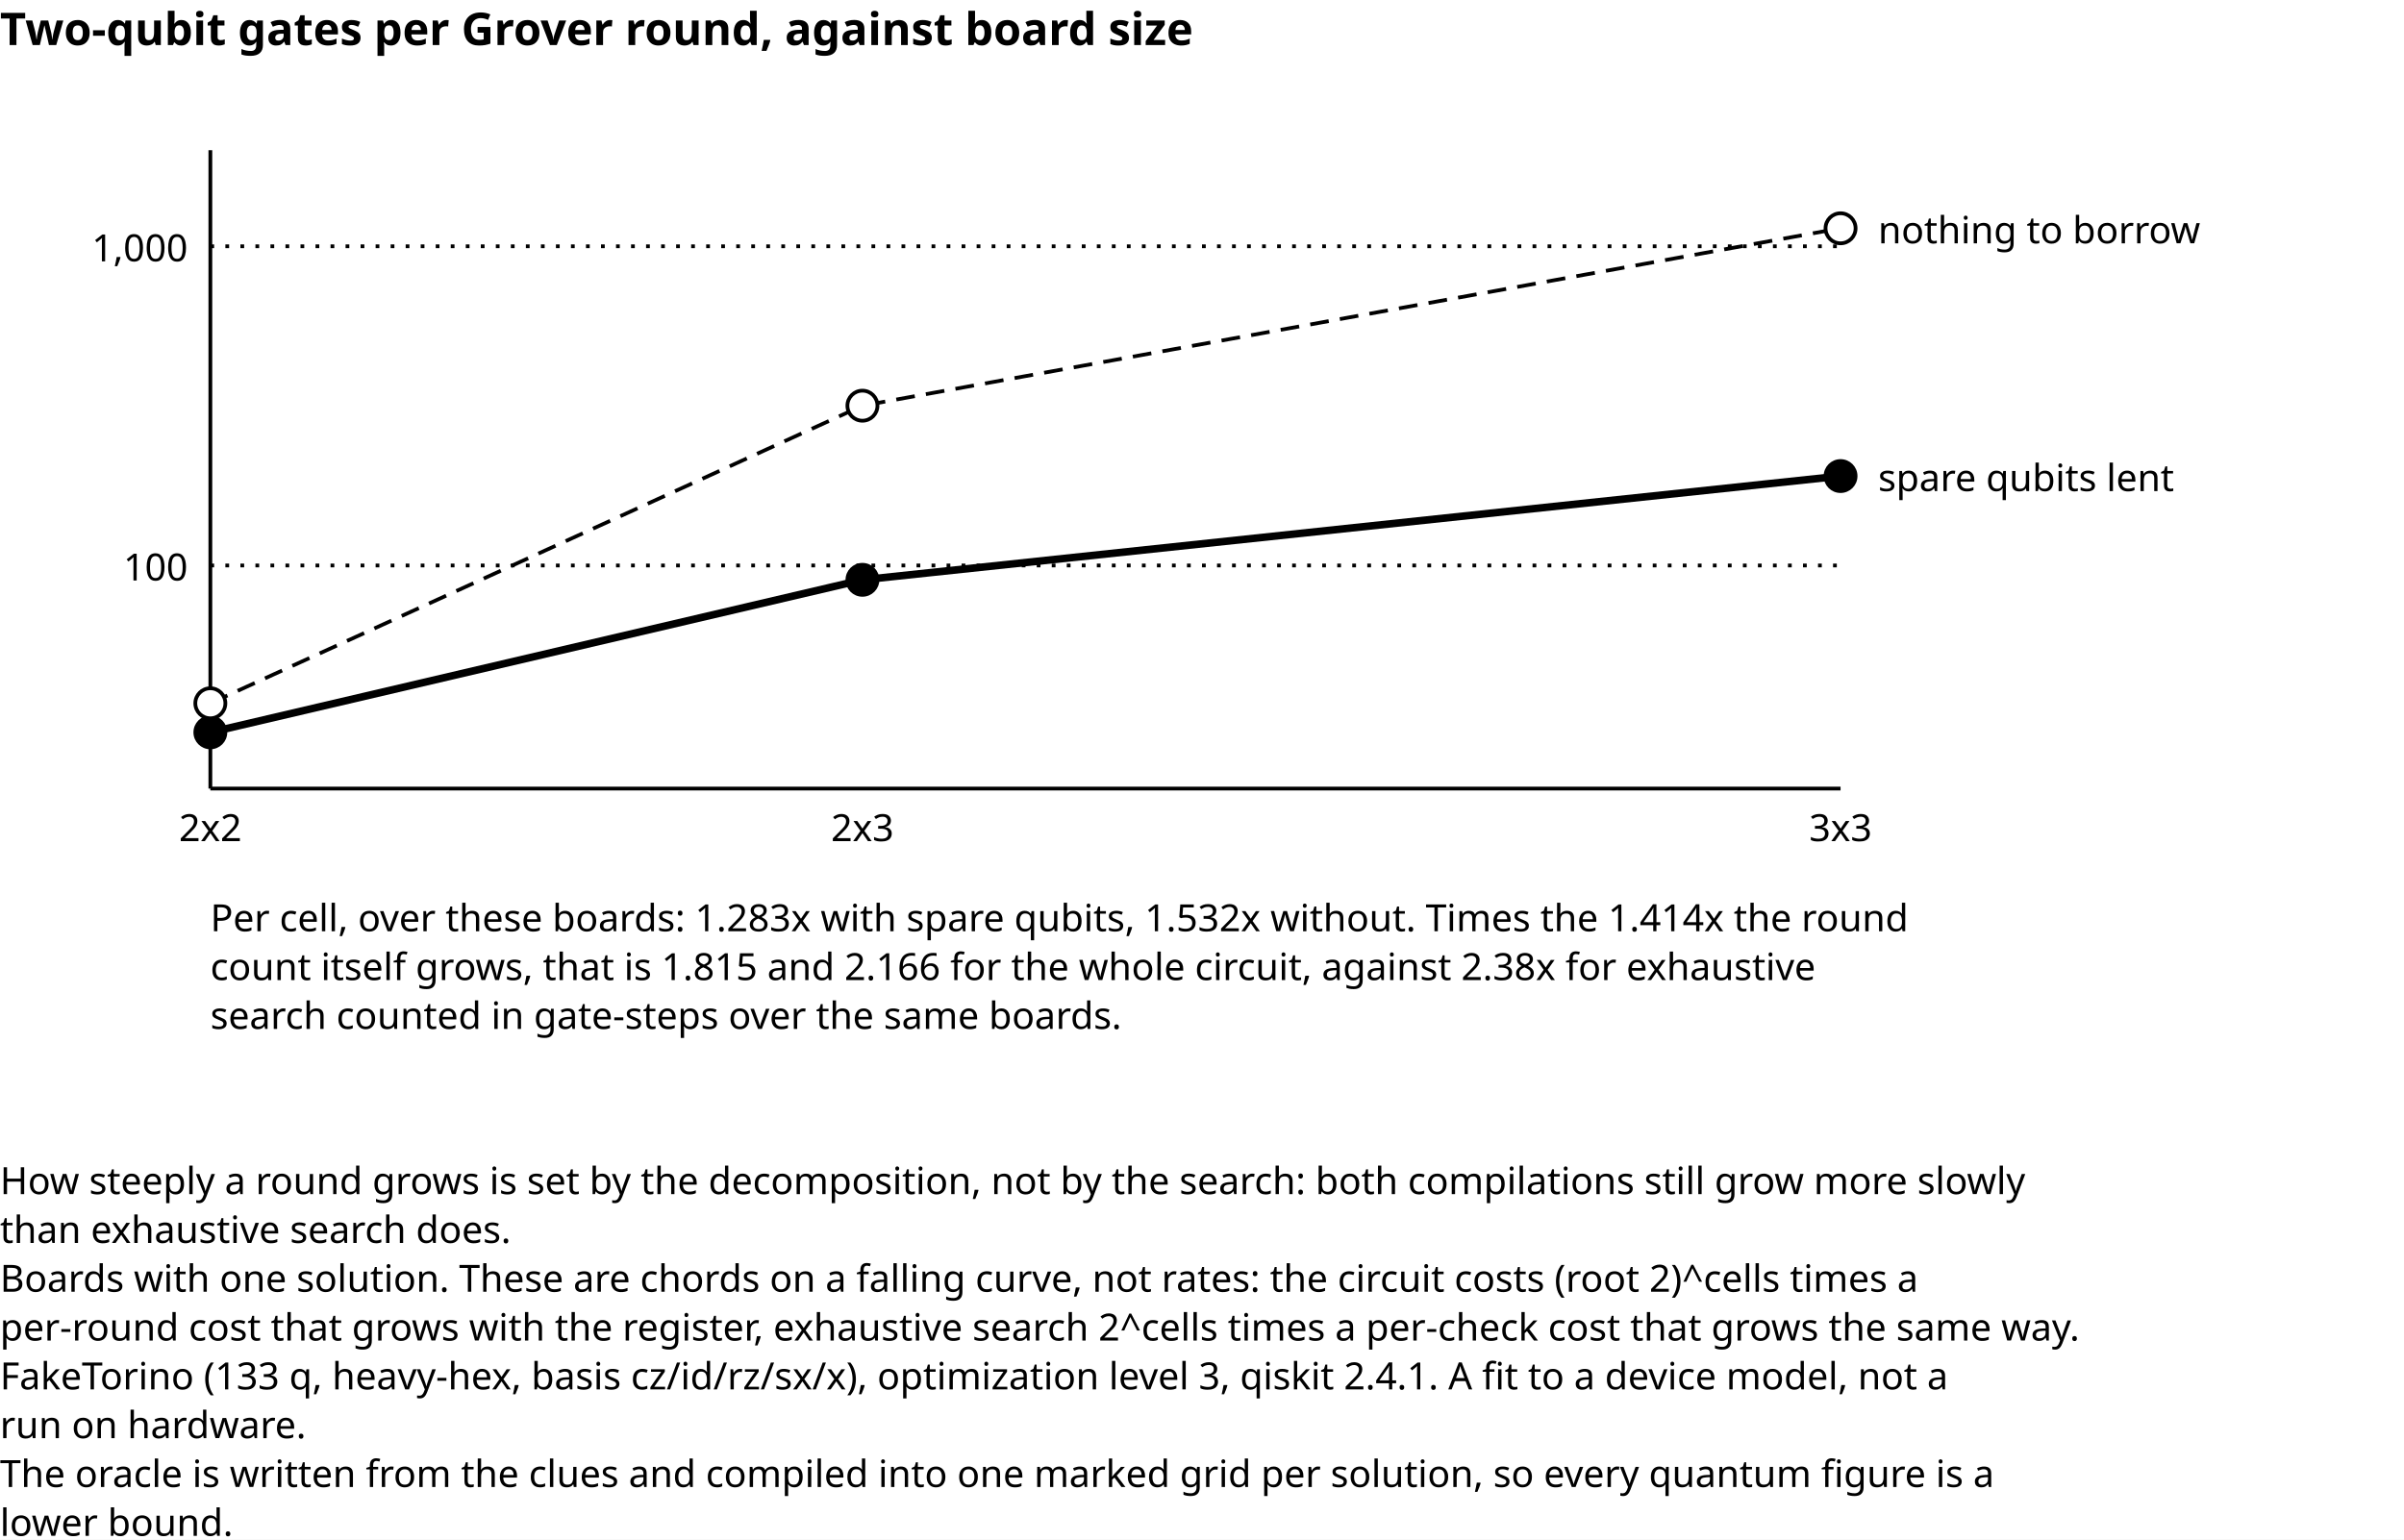
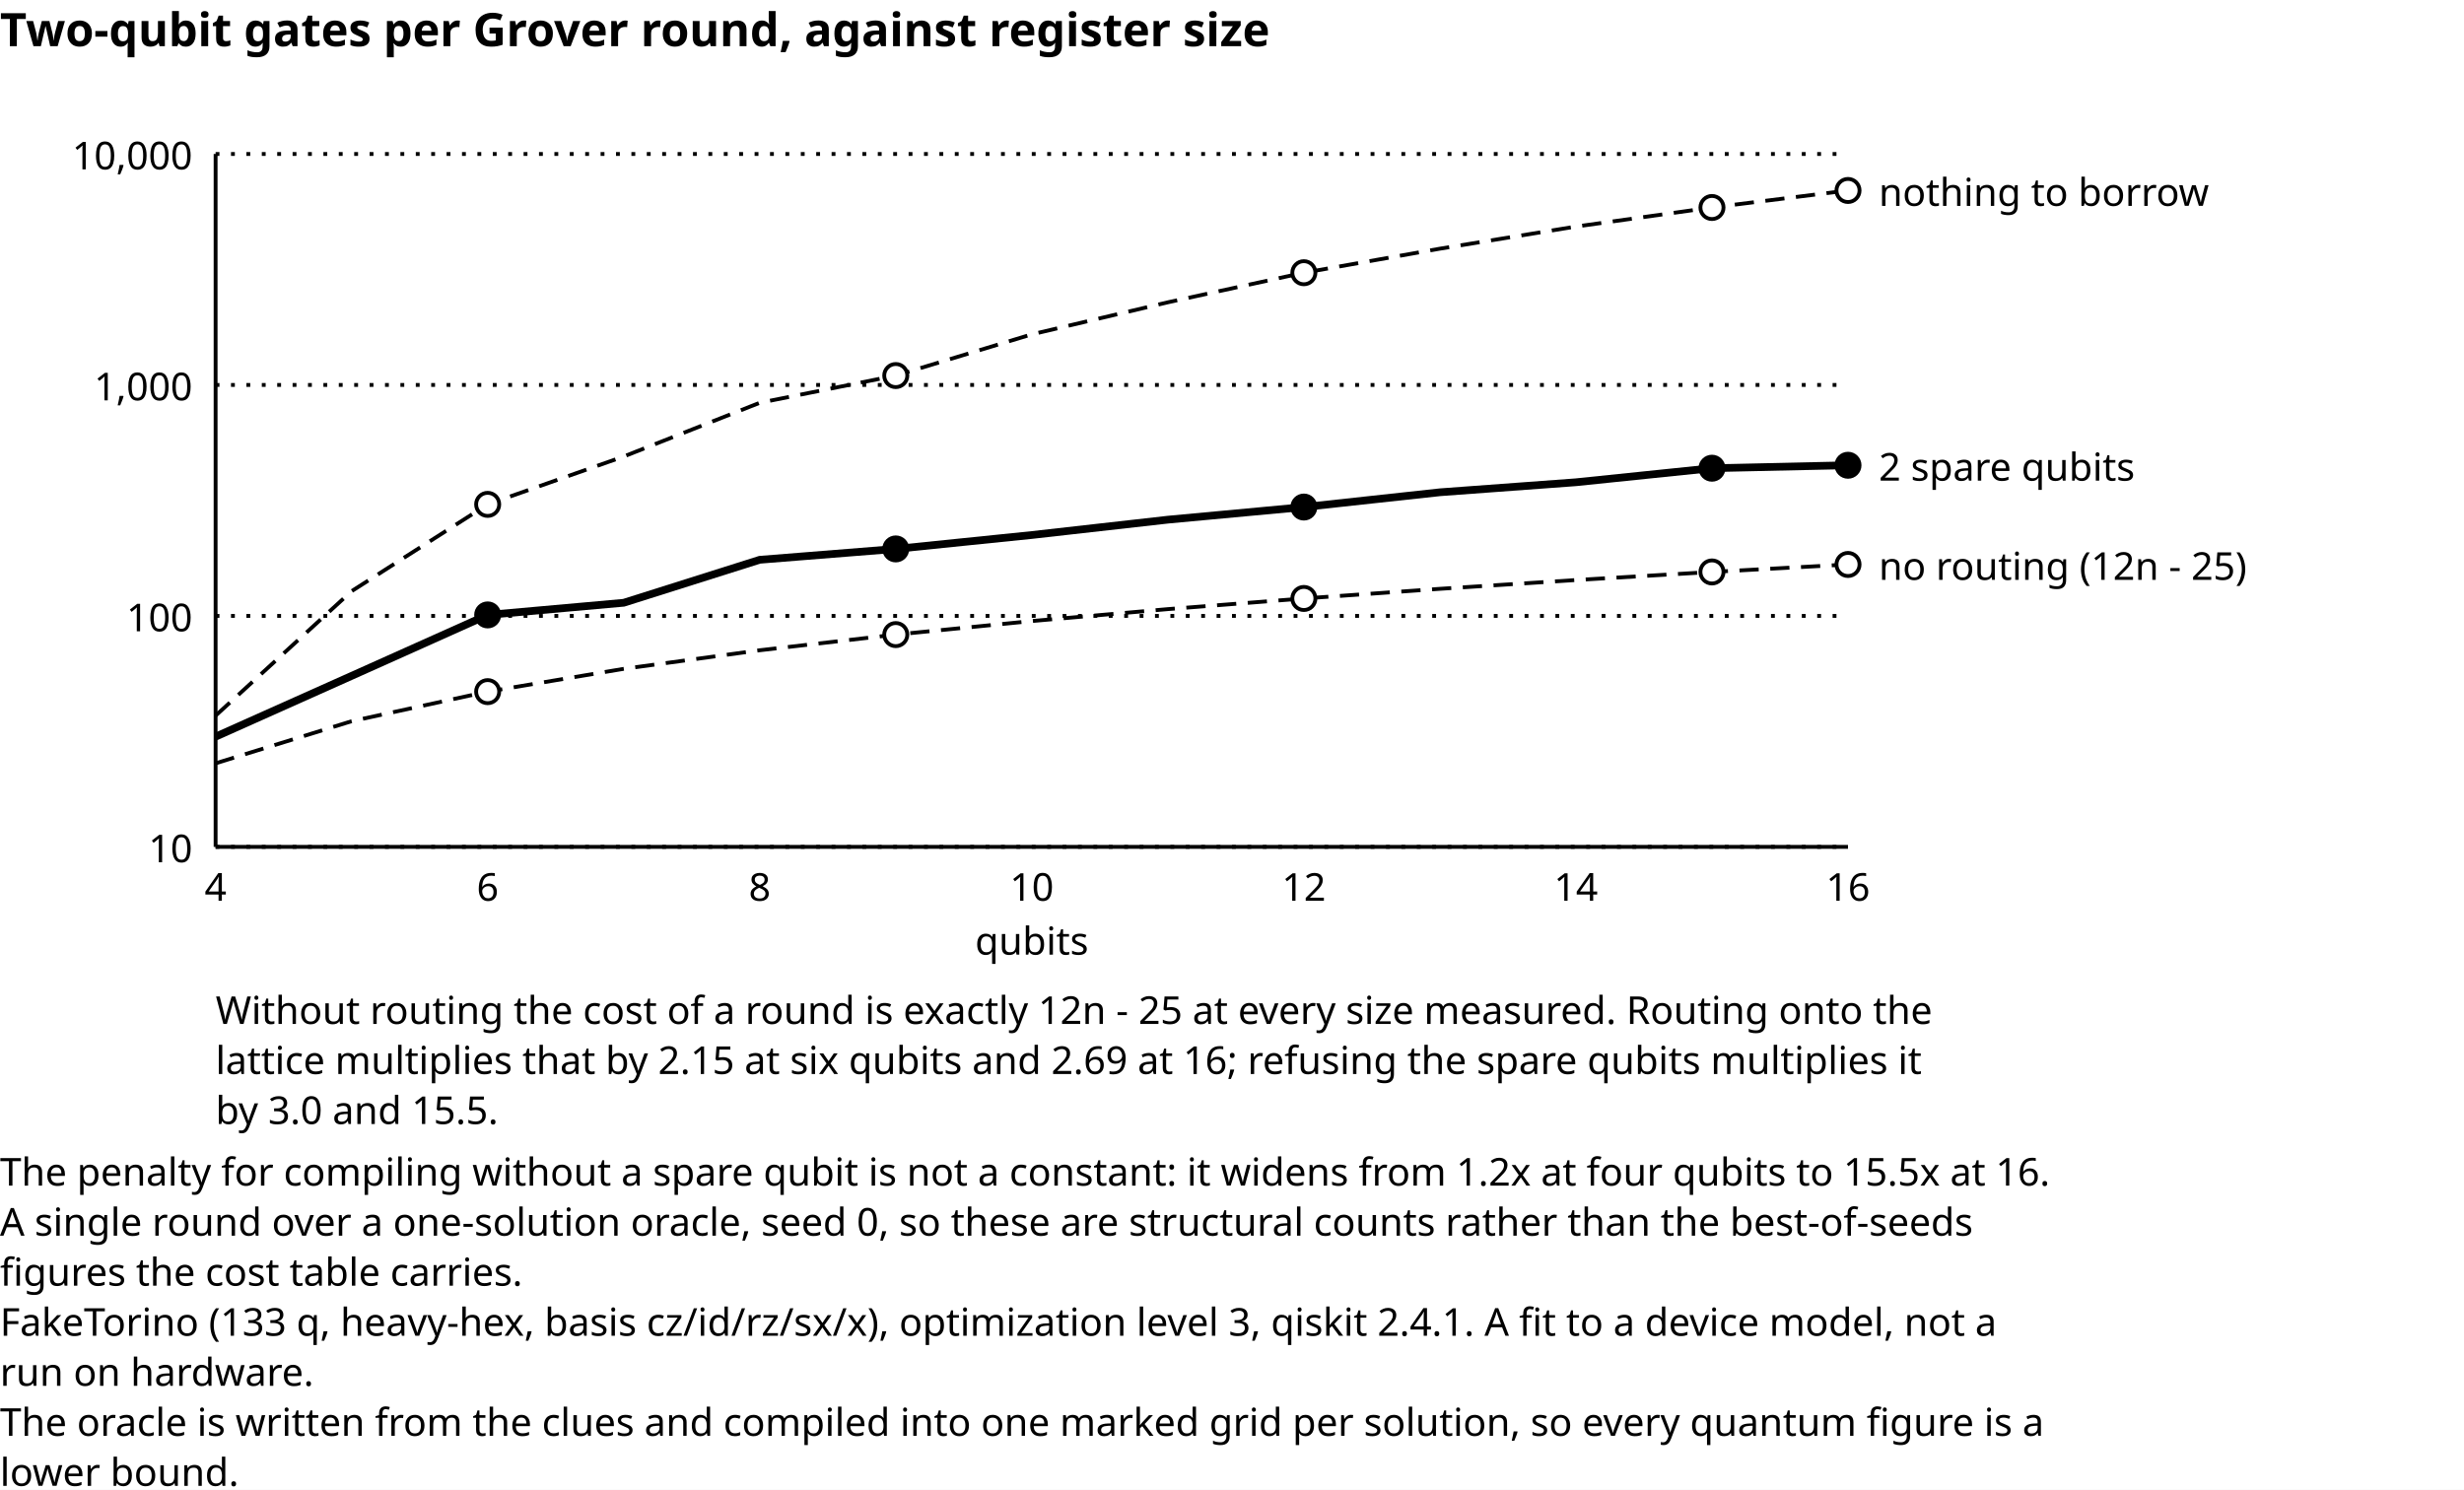
- <svg xmlns="http://www.w3.org/2000/svg" viewBox="0 0 640 410" width="640" height="410" role="img" aria-label="Two-qubit gates per Grover round, against board size. How steeply a round grows is set by the decomposition, not by the search: both compilations still grow more slowly than exhaustive search does. Boards with one solution. These are chords on a falling curve, not rates: the circuit costs (root 2)^cells times a per-round cost that grows with the register, exhaustive search 2^cells times a per-check cost that grows the same way. FakeTorino (133 q, heavy-hex, basis cz/id/rz/sx/x), optimization level 3, qiskit 2.4.1. A fit to a device model, not a run on hardware. The oracle is written from the clues and compiled into one marked grid per solution, so every quantum figure is a lower bound.">
+ <svg xmlns="http://www.w3.org/2000/svg" viewBox="0 0 640 387" width="640" height="387" role="img" aria-label="Two-qubit gates per Grover round, against register size. The penalty for compiling without a spare qubit is not a constant: it widens from 1.2x at four qubits to 15.5x at 16. A single round over a one-solution oracle, seed 0, so these are structural counts rather than the best-of-seeds figures the cost table carries. FakeTorino (133 q, heavy-hex, basis cz/id/rz/sx/x), optimization level 3, qiskit 2.4.1. A fit to a device model, not a run on hardware. The oracle is written from the clues and compiled into one marked grid per solution, so every quantum figure is a lower bound.">
  <defs>
    <pattern id="stipple" width="4" height="4" patternUnits="userSpaceOnUse">
      <rect width="4" height="4" fill="#fff" />
      <rect width="1" height="1" fill="#000" />
      <rect x="2" y="2" width="1" height="1" fill="#000" />
    </pattern>
  </defs>
-   <rect width="640" height="410" fill="#fff" />
-   <text x="0" y="12" font-family="Geneva, Verdana, sans-serif" font-size="12" font-weight="700" fill="#000" text-anchor="start">Two-qubit gates per Grover round, against board size</text>
+   <rect width="640" height="387" fill="#fff" />
+   <text x="0" y="12" font-family="Geneva, Verdana, sans-serif" font-size="12" font-weight="700" fill="#000" text-anchor="start">Two-qubit gates per Grover round, against register size</text>
  <g transform="translate(0,26)">
-     <line x1="56" y1="124.588" x2="490" y2="124.588" stroke="#000" stroke-width="1" stroke-dasharray="1 3" />
-     <text x="50" y="128.588" font-family="Geneva, Verdana, sans-serif" font-size="10" font-weight="400" fill="#000" text-anchor="end">100</text>
-     <line x1="56" y1="39.588" x2="490" y2="39.588" stroke="#000" stroke-width="1" stroke-dasharray="1 3" />
-     <text x="50" y="43.588" font-family="Geneva, Verdana, sans-serif" font-size="10" font-weight="400" fill="#000" text-anchor="end">1,000</text>
-     <line x1="56" y1="14" x2="56" y2="184" stroke="#000" />
-     <line x1="56" y1="184" x2="490" y2="184" stroke="#000" />
-     <text x="56" y="198" font-family="Geneva, Verdana, sans-serif" font-size="10" font-weight="400" fill="#000" text-anchor="middle">2x2</text>
-     <text x="229.6" y="198" font-family="Geneva, Verdana, sans-serif" font-size="10" font-weight="400" fill="#000" text-anchor="middle">2x3</text>
-     <text x="490" y="198" font-family="Geneva, Verdana, sans-serif" font-size="10" font-weight="400" fill="#000" text-anchor="middle">3x3</text>
-     <path d="M56,169.032 L229.6,128.409 L490,100.779" fill="none" stroke="#000" stroke-width="2" />
-     <circle cx="56" cy="169.032" r="4" fill="#000" stroke="#000" />
-     <circle cx="229.6" cy="128.409" r="4" fill="#000" stroke="#000" />
-     <circle cx="490" cy="100.779" r="4" fill="#000" stroke="#000" />
-     <text x="500" y="104.779" font-family="Geneva, Verdana, sans-serif" font-size="10" font-weight="400" fill="#000" text-anchor="start">spare qubits lent</text>
-     <path d="M56,161.29 L229.6,82.036 L490,34.794" fill="none" stroke="#000" stroke-width="1" stroke-dasharray="5 3" />
-     <circle cx="56" cy="161.29" r="4" fill="#fff" stroke="#000" />
-     <circle cx="229.6" cy="82.036" r="4" fill="#fff" stroke="#000" />
-     <circle cx="490" cy="34.794" r="4" fill="#fff" stroke="#000" />
-     <text x="500" y="38.794" font-family="Geneva, Verdana, sans-serif" font-size="10" font-weight="400" fill="#000" text-anchor="start">nothing to borrow</text>
-     <text x="56" y="222" font-family="Geneva, Verdana, sans-serif" font-size="10" font-weight="400" fill="#000" text-anchor="start">Per cell, over these boards: 1.283x with spare qubits, 1.532x without. Times the 1.414x the round</text>
-     <text x="56" y="235" font-family="Geneva, Verdana, sans-serif" font-size="10" font-weight="400" fill="#000" text-anchor="start">count itself grows, that is 1.815 and 2.166 for the whole circuit, against 2.38x for exhaustive</text>
-     <text x="56" y="248" font-family="Geneva, Verdana, sans-serif" font-size="10" font-weight="400" fill="#000" text-anchor="start">search counted in gate-steps over the same boards.</text>
+     <line x1="56" y1="194" x2="480" y2="194" stroke="#000" stroke-width="1" stroke-dasharray="1 3" />
+     <text x="50" y="198" font-family="Geneva, Verdana, sans-serif" font-size="10" font-weight="400" fill="#000" text-anchor="end">10</text>
+     <line x1="56" y1="134" x2="480" y2="134" stroke="#000" stroke-width="1" stroke-dasharray="1 3" />
+     <text x="50" y="138" font-family="Geneva, Verdana, sans-serif" font-size="10" font-weight="400" fill="#000" text-anchor="end">100</text>
+     <line x1="56" y1="74" x2="480" y2="74" stroke="#000" stroke-width="1" stroke-dasharray="1 3" />
+     <text x="50" y="78" font-family="Geneva, Verdana, sans-serif" font-size="10" font-weight="400" fill="#000" text-anchor="end">1,000</text>
+     <line x1="56" y1="14" x2="480" y2="14" stroke="#000" stroke-width="1" stroke-dasharray="1 3" />
+     <text x="50" y="18" font-family="Geneva, Verdana, sans-serif" font-size="10" font-weight="400" fill="#000" text-anchor="end">10,000</text>
+     <line x1="56" y1="14" x2="56" y2="194" stroke="#000" />
+     <line x1="56" y1="194" x2="480" y2="194" stroke="#000" />
+     <text x="56" y="208" font-family="Geneva, Verdana, sans-serif" font-size="10" font-weight="400" fill="#000" text-anchor="middle">4</text>
+     <text x="126.667" y="208" font-family="Geneva, Verdana, sans-serif" font-size="10" font-weight="400" fill="#000" text-anchor="middle">6</text>
+     <text x="197.333" y="208" font-family="Geneva, Verdana, sans-serif" font-size="10" font-weight="400" fill="#000" text-anchor="middle">8</text>
+     <text x="268" y="208" font-family="Geneva, Verdana, sans-serif" font-size="10" font-weight="400" fill="#000" text-anchor="middle">10</text>
+     <text x="338.667" y="208" font-family="Geneva, Verdana, sans-serif" font-size="10" font-weight="400" fill="#000" text-anchor="middle">12</text>
+     <text x="409.333" y="208" font-family="Geneva, Verdana, sans-serif" font-size="10" font-weight="400" fill="#000" text-anchor="middle">14</text>
+     <text x="480" y="208" font-family="Geneva, Verdana, sans-serif" font-size="10" font-weight="400" fill="#000" text-anchor="middle">16</text>
+     <text x="268" y="222" font-family="Geneva, Verdana, sans-serif" font-size="10" font-weight="400" fill="#000" text-anchor="middle">qubits</text>
+     <path d="M56,159.908 L91.333,127.567 L126.667,105.028 L162,92.588 L197.333,78.636 L232.667,71.564 L268,60.856 L303.333,52.535 L338.667,44.848 L374,38.603 L409.333,32.855 L444.667,27.904 L480,23.481" fill="none" stroke="#000" stroke-width="1" stroke-dasharray="5 3" />
+     <circle cx="126.667" cy="105.028" r="3" fill="#fff" stroke="#000" />
+     <circle cx="232.667" cy="71.564" r="3" fill="#fff" stroke="#000" />
+     <circle cx="338.667" cy="44.848" r="3" fill="#fff" stroke="#000" />
+     <circle cx="444.667" cy="27.904" r="3" fill="#fff" stroke="#000" />
+     <circle cx="480" cy="23.481" r="3" fill="#fff" stroke="#000" />
+     <text x="488" y="27.481" font-family="Geneva, Verdana, sans-serif" font-size="10" font-weight="400" fill="#000" text-anchor="start">nothing to borrow</text>
+     <path d="M56,165.373 L91.333,149.578 L126.667,133.741 L162,130.586 L197.333,119.418 L232.667,116.598 L268,112.985 L303.333,109.002 L338.667,105.722 L374,101.882 L409.333,99.282 L444.667,95.631 L480,94.865" fill="none" stroke="#000" stroke-width="2" />
+     <circle cx="126.667" cy="133.741" r="3" fill="#000" stroke="#000" />
+     <circle cx="232.667" cy="116.598" r="3" fill="#000" stroke="#000" />
+     <circle cx="338.667" cy="105.722" r="3" fill="#000" stroke="#000" />
+     <circle cx="444.667" cy="95.631" r="3" fill="#000" stroke="#000" />
+     <circle cx="480" cy="94.865" r="3" fill="#000" stroke="#000" />
+     <text x="488" y="98.865" font-family="Geneva, Verdana, sans-serif" font-size="10" font-weight="400" fill="#000" text-anchor="start">2 spare qubits</text>
+     <path d="M56,172.296 L91.333,161.356 L126.667,153.674 L162,147.749 L197.333,142.924 L232.667,138.855 L268,135.337 L303.333,132.237 L338.667,129.467 L374,126.964 L409.333,124.68 L444.667,122.58 L480,120.637" fill="none" stroke="#000" stroke-width="1" stroke-dasharray="5 3" />
+     <circle cx="126.667" cy="153.674" r="3" fill="#fff" stroke="#000" />
+     <circle cx="232.667" cy="138.855" r="3" fill="#fff" stroke="#000" />
+     <circle cx="338.667" cy="129.467" r="3" fill="#fff" stroke="#000" />
+     <circle cx="444.667" cy="122.58" r="3" fill="#fff" stroke="#000" />
+     <circle cx="480" cy="120.637" r="3" fill="#fff" stroke="#000" />
+     <text x="488" y="124.637" font-family="Geneva, Verdana, sans-serif" font-size="10" font-weight="400" fill="#000" text-anchor="start">no routing (12n - 25)</text>
+     <text x="56" y="240" font-family="Geneva, Verdana, sans-serif" font-size="10" font-weight="400" fill="#000" text-anchor="start">Without routing the cost of a round is exactly 12n - 25 at every size measured. Routing onto the</text>
+     <text x="56" y="253" font-family="Geneva, Verdana, sans-serif" font-size="10" font-weight="400" fill="#000" text-anchor="start">lattice multiplies that by 2.15 at six qubits and 2.69 at 16; refusing the spare qubits multiplies it</text>
+     <text x="56" y="266" font-family="Geneva, Verdana, sans-serif" font-size="10" font-weight="400" fill="#000" text-anchor="start">by 3.0 and 15.5.</text>
  </g>
-   <text x="0" y="318" font-family="Geneva, Verdana, sans-serif" font-size="10" font-weight="400" fill="#000" text-anchor="start">How steeply a round grows is set by the decomposition, not by the search: both compilations still grow more slowly</text>
-   <text x="0" y="331" font-family="Geneva, Verdana, sans-serif" font-size="10" font-weight="400" fill="#000" text-anchor="start">than exhaustive search does.</text>
-   <text x="0" y="344" font-family="Geneva, Verdana, sans-serif" font-size="10" font-weight="400" fill="#000" text-anchor="start">Boards with one solution. These are chords on a falling curve, not rates: the circuit costs (root 2)^cells times a</text>
-   <text x="0" y="357" font-family="Geneva, Verdana, sans-serif" font-size="10" font-weight="400" fill="#000" text-anchor="start">per-round cost that grows with the register, exhaustive search 2^cells times a per-check cost that grows the same way.</text>
-   <text x="0" y="370" font-family="Geneva, Verdana, sans-serif" font-size="10" font-weight="400" fill="#000" text-anchor="start">FakeTorino (133 q, heavy-hex, basis cz/id/rz/sx/x), optimization level 3, qiskit 2.4.1. A fit to a device model, not a</text>
-   <text x="0" y="383" font-family="Geneva, Verdana, sans-serif" font-size="10" font-weight="400" fill="#000" text-anchor="start">run on hardware.</text>
-   <text x="0" y="396" font-family="Geneva, Verdana, sans-serif" font-size="10" font-weight="400" fill="#000" text-anchor="start">The oracle is written from the clues and compiled into one marked grid per solution, so every quantum figure is a</text>
-   <text x="0" y="409" font-family="Geneva, Verdana, sans-serif" font-size="10" font-weight="400" fill="#000" text-anchor="start">lower bound.</text>
+   <text x="0" y="308" font-family="Geneva, Verdana, sans-serif" font-size="10" font-weight="400" fill="#000" text-anchor="start">The penalty for compiling without a spare qubit is not a constant: it widens from 1.2x at four qubits to 15.5x at 16.</text>
+   <text x="0" y="321" font-family="Geneva, Verdana, sans-serif" font-size="10" font-weight="400" fill="#000" text-anchor="start">A single round over a one-solution oracle, seed 0, so these are structural counts rather than the best-of-seeds</text>
+   <text x="0" y="334" font-family="Geneva, Verdana, sans-serif" font-size="10" font-weight="400" fill="#000" text-anchor="start">figures the cost table carries.</text>
+   <text x="0" y="347" font-family="Geneva, Verdana, sans-serif" font-size="10" font-weight="400" fill="#000" text-anchor="start">FakeTorino (133 q, heavy-hex, basis cz/id/rz/sx/x), optimization level 3, qiskit 2.4.1. A fit to a device model, not a</text>
+   <text x="0" y="360" font-family="Geneva, Verdana, sans-serif" font-size="10" font-weight="400" fill="#000" text-anchor="start">run on hardware.</text>
+   <text x="0" y="373" font-family="Geneva, Verdana, sans-serif" font-size="10" font-weight="400" fill="#000" text-anchor="start">The oracle is written from the clues and compiled into one marked grid per solution, so every quantum figure is a</text>
+   <text x="0" y="386" font-family="Geneva, Verdana, sans-serif" font-size="10" font-weight="400" fill="#000" text-anchor="start">lower bound.</text>
</svg>
